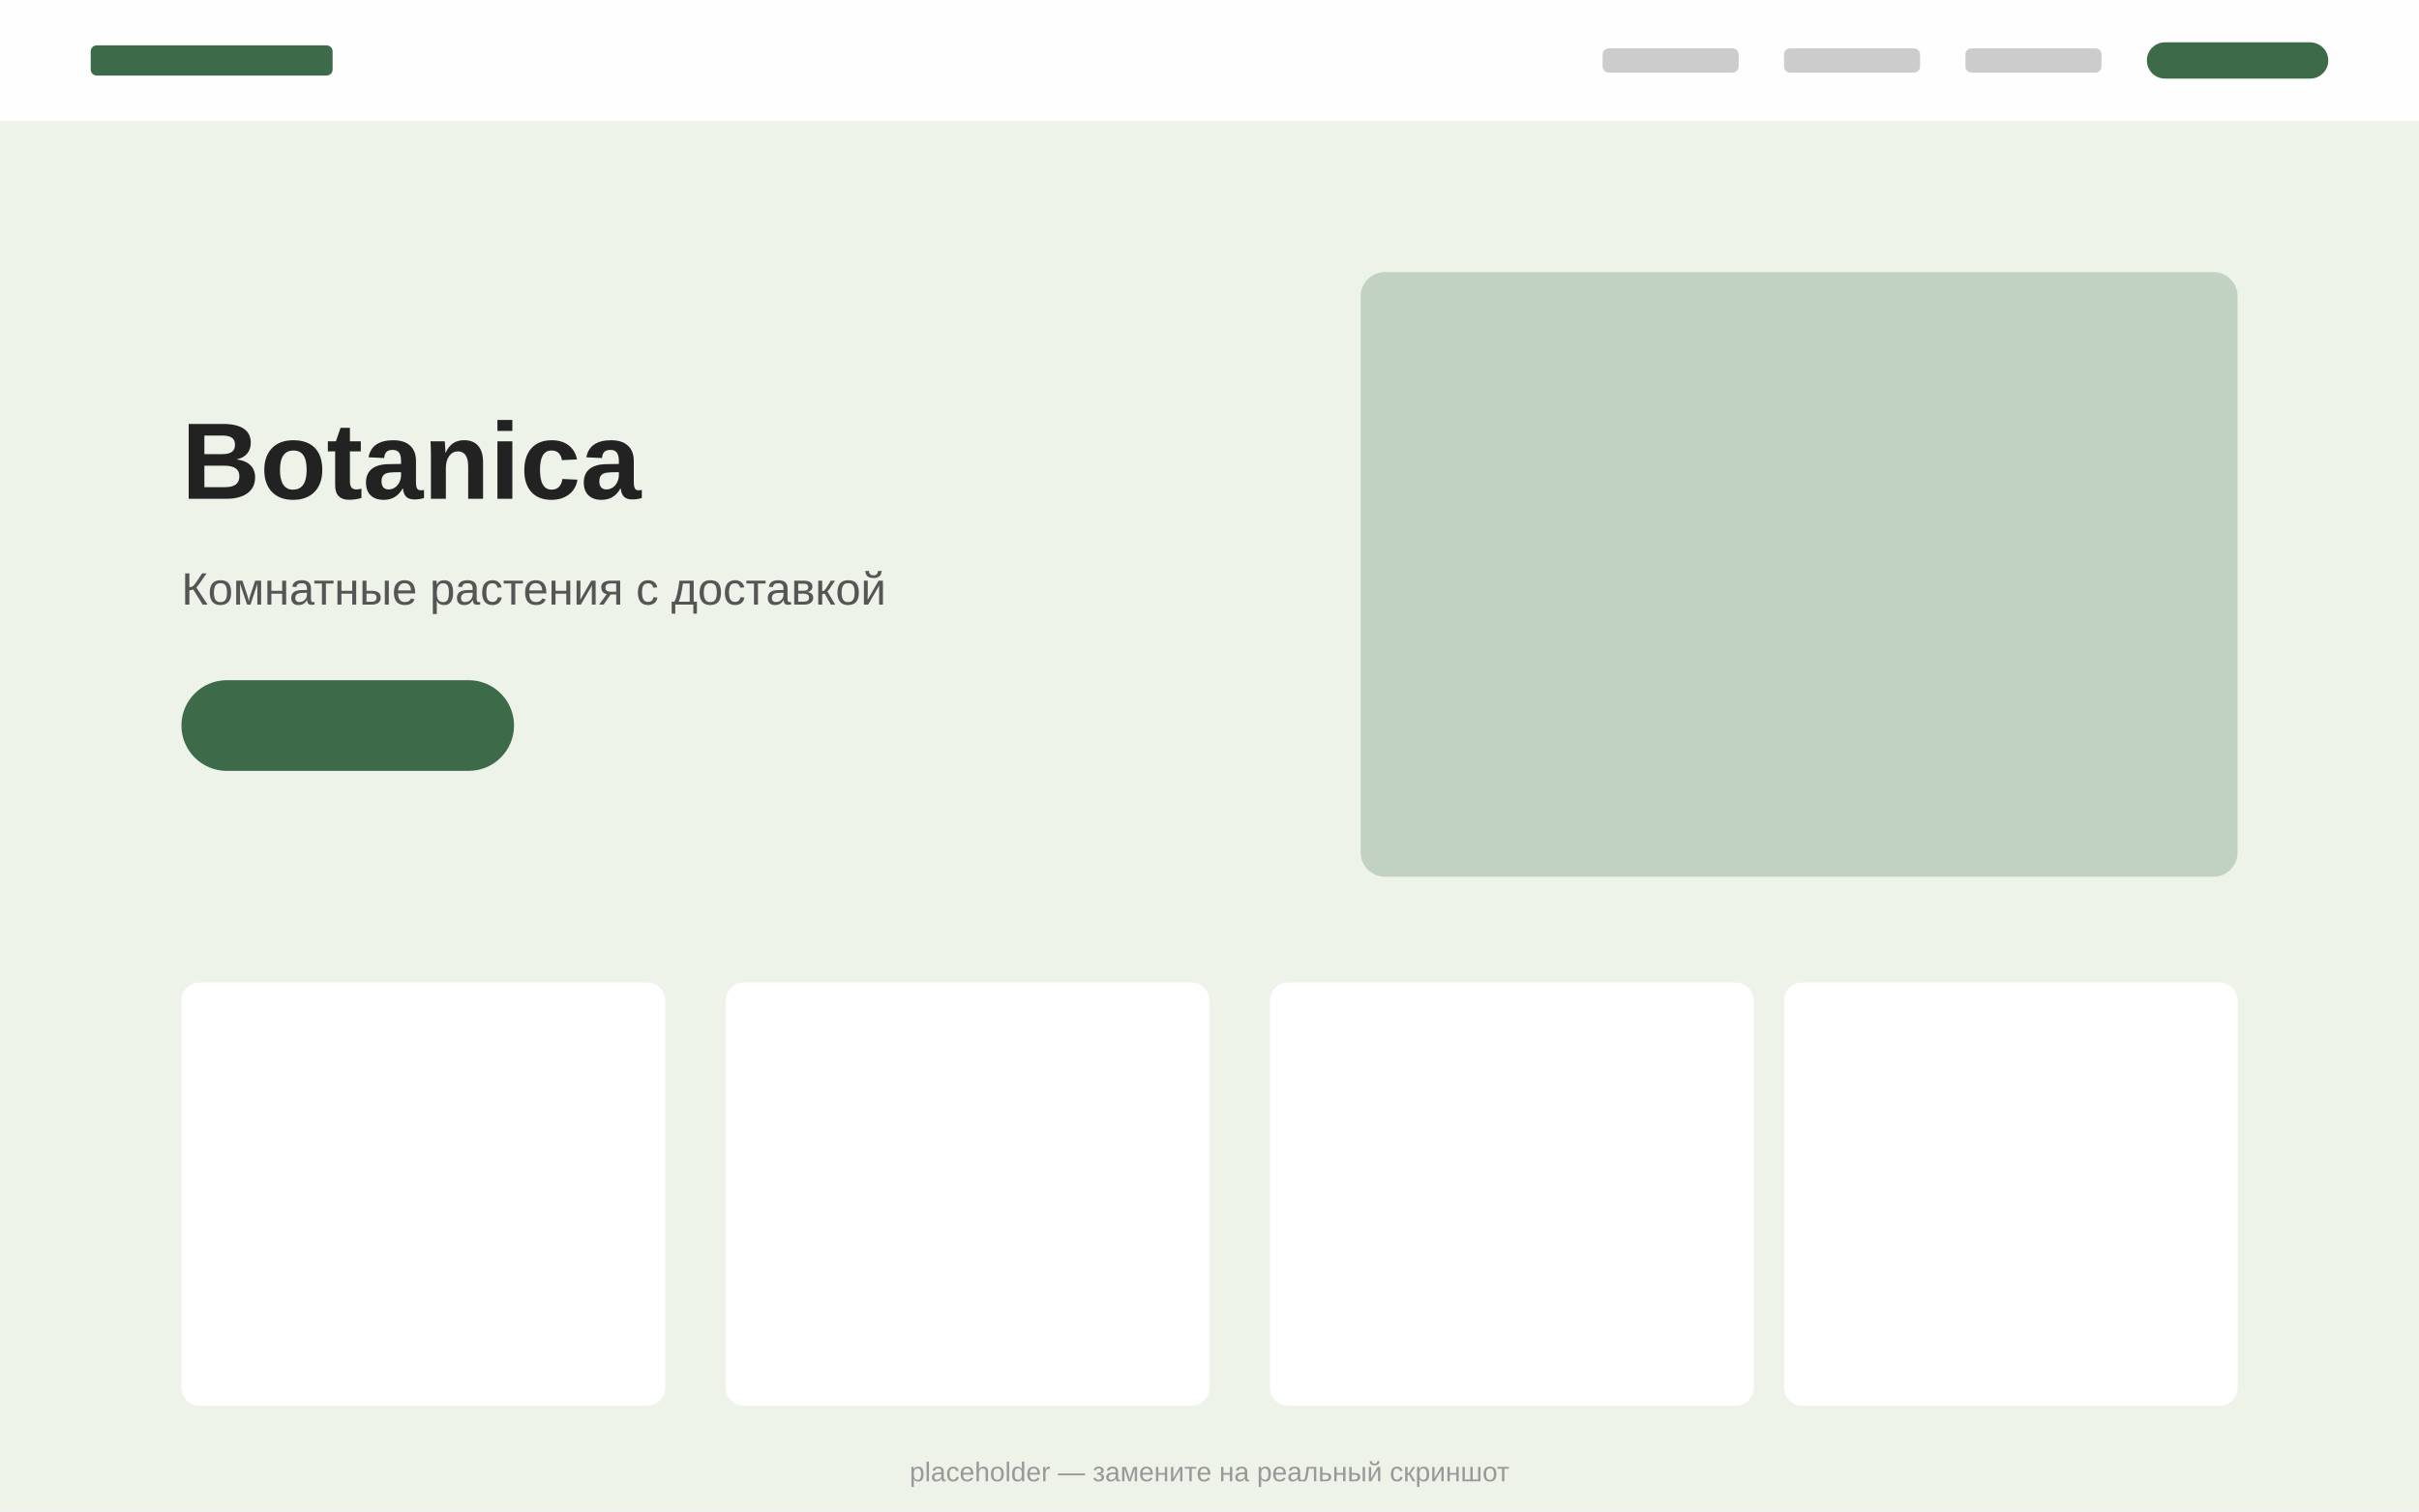
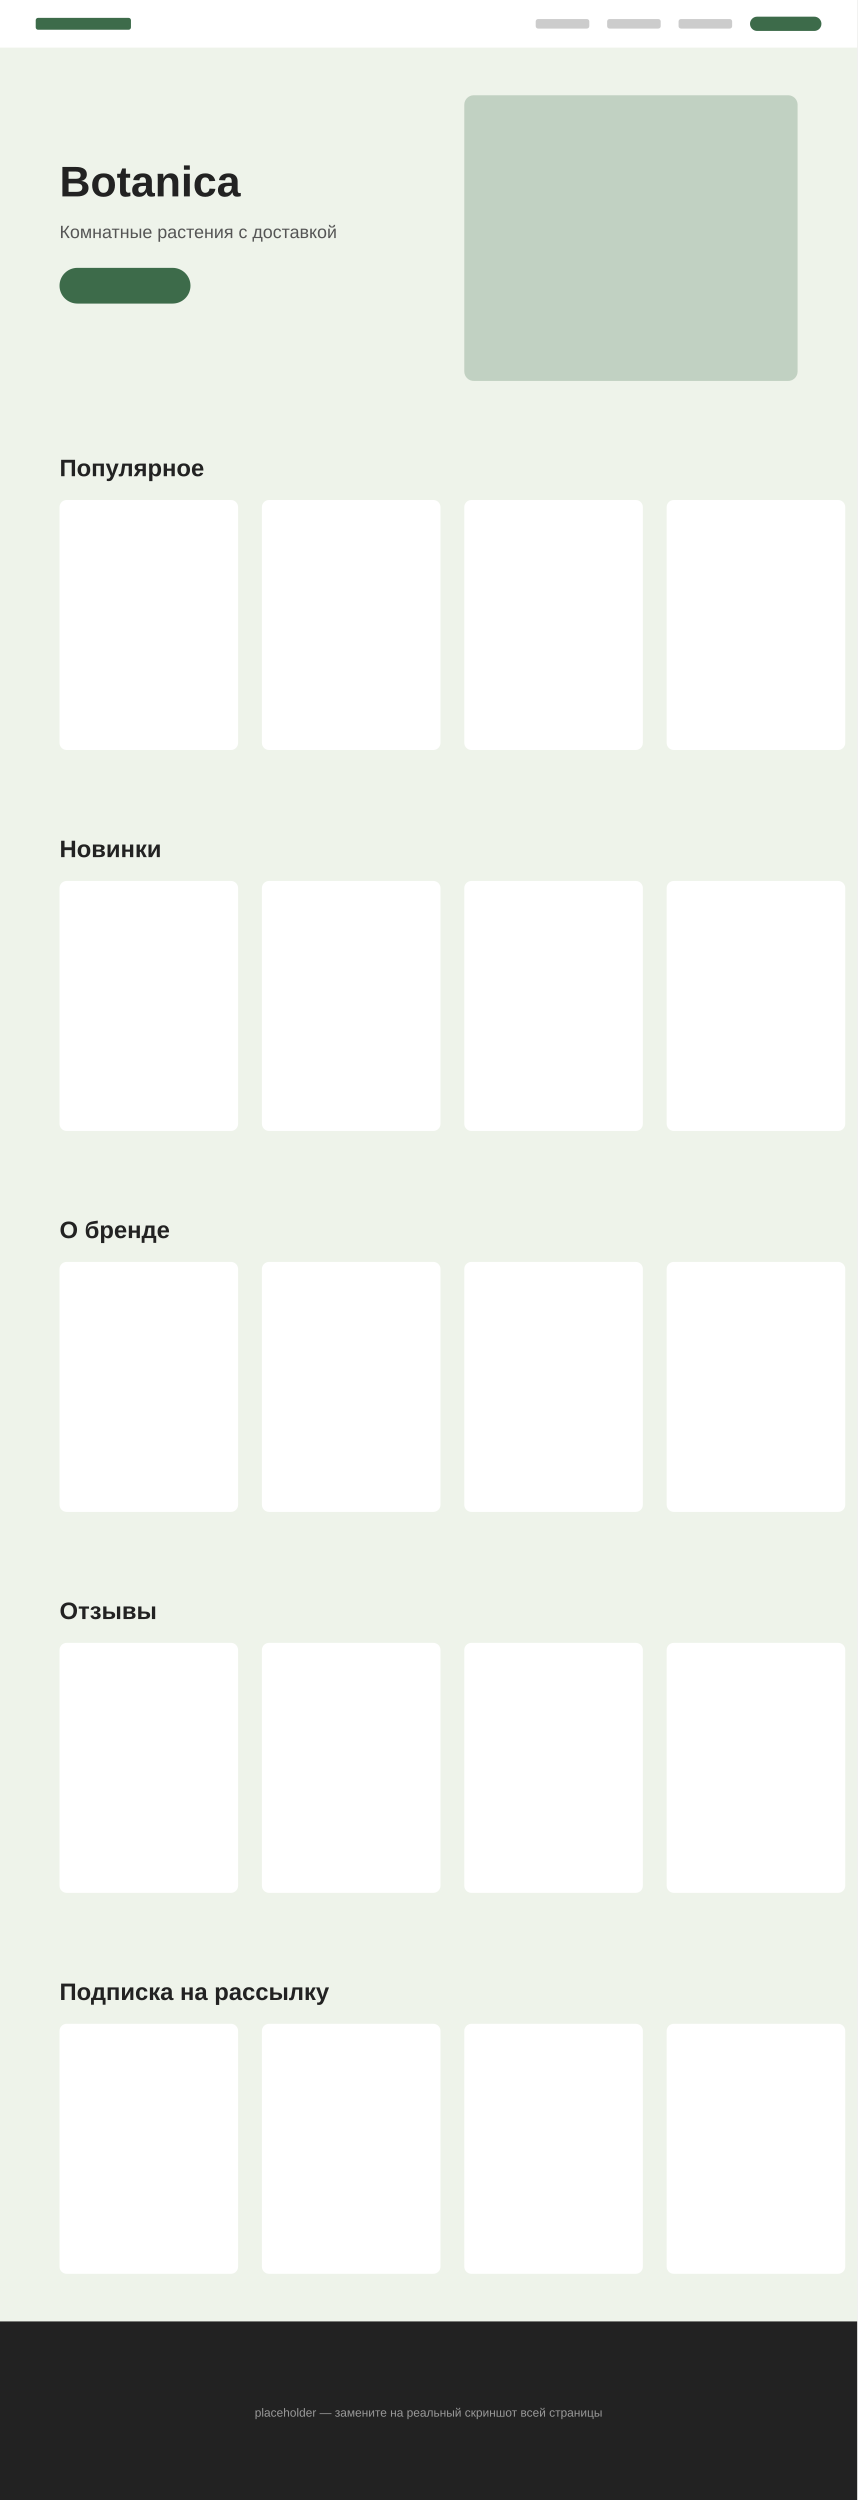
- <svg xmlns="http://www.w3.org/2000/svg" width="1600" height="1000" viewBox="0 0 1600 1000">
-   <rect width="1600" height="1000" fill="#eef3ea" />
-   <rect width="1600" height="80" fill="#ffffff" opacity=".9" />
+ <svg xmlns="http://www.w3.org/2000/svg" width="1440" height="4200" viewBox="0 0 1440 4200">
+   <rect width="1440" height="4200" fill="#eef3ea" />
+   <rect width="1440" height="80" fill="#fff" />
  <rect x="60" y="30" width="160" height="20" rx="4" fill="#3d6b4a" />
-   <rect x="1060" y="32" width="90" height="16" rx="4" fill="#ccc" />
-   <rect x="1180" y="32" width="90" height="16" rx="4" fill="#ccc" />
-   <rect x="1300" y="32" width="90" height="16" rx="4" fill="#ccc" />
-   <rect x="1420" y="28" width="120" height="24" rx="12" fill="#3d6b4a" />
-   <text x="120" y="330" font-family="Arial, sans-serif" font-size="72" font-weight="700" fill="#222">Botanica</text>
-   <text x="120" y="400" font-family="Arial, sans-serif" font-size="30" fill="#555">Комнатные растения с доставкой</text>
-   <rect x="120" y="450" width="220" height="60" rx="30" fill="#3d6b4a" />
-   <rect x="900" y="180" width="580" height="400" rx="16" fill="#3d6b4a" opacity=".25" />
-   <rect x="120" y="650" width="320" height="280" rx="12" fill="#fff" />
-   <rect x="480" y="650" width="320" height="280" rx="12" fill="#fff" />
-   <rect x="840" y="650" width="320" height="280" rx="12" fill="#fff" />
-   <rect x="1180" y="650" width="300" height="280" rx="12" fill="#fff" />
-   <text x="800" y="980" text-anchor="middle" font-family="Arial, sans-serif" font-size="18" fill="#999">placeholder — замените на реальный скриншот</text>
+   <rect x="900" y="32" width="90" height="16" rx="4" fill="#ccc" />
+   <rect x="1020" y="32" width="90" height="16" rx="4" fill="#ccc" />
+   <rect x="1140" y="32" width="90" height="16" rx="4" fill="#ccc" />
+   <rect x="1260" y="28" width="120" height="24" rx="12" fill="#3d6b4a" />
+   <text x="100" y="330" font-family="Arial, sans-serif" font-size="72" font-weight="700" fill="#222">Botanica</text>
+   <text x="100" y="400" font-family="Arial, sans-serif" font-size="30" fill="#555">Комнатные растения с доставкой</text>
+   <rect x="100" y="450" width="220" height="60" rx="30" fill="#3d6b4a" />
+   <rect x="780" y="160" width="560" height="480" rx="16" fill="#3d6b4a" opacity=".25" />
+   <text x="100" y="800" font-family="Arial, sans-serif" font-size="40" font-weight="700" fill="#222">Популярное</text>
+   <rect x="100" y="840" width="300" height="420" rx="12" fill="#fff" />
+   <rect x="440" y="840" width="300" height="420" rx="12" fill="#fff" />
+   <rect x="780" y="840" width="300" height="420" rx="12" fill="#fff" />
+   <rect x="1120" y="840" width="300" height="420" rx="12" fill="#fff" />
+   <text x="100" y="1440" font-family="Arial, sans-serif" font-size="40" font-weight="700" fill="#222">Новинки</text>
+   <rect x="100" y="1480" width="300" height="420" rx="12" fill="#fff" />
+   <rect x="440" y="1480" width="300" height="420" rx="12" fill="#fff" />
+   <rect x="780" y="1480" width="300" height="420" rx="12" fill="#fff" />
+   <rect x="1120" y="1480" width="300" height="420" rx="12" fill="#fff" />
+   <text x="100" y="2080" font-family="Arial, sans-serif" font-size="40" font-weight="700" fill="#222">О бренде</text>
+   <rect x="100" y="2120" width="300" height="420" rx="12" fill="#fff" />
+   <rect x="440" y="2120" width="300" height="420" rx="12" fill="#fff" />
+   <rect x="780" y="2120" width="300" height="420" rx="12" fill="#fff" />
+   <rect x="1120" y="2120" width="300" height="420" rx="12" fill="#fff" />
+   <text x="100" y="2720" font-family="Arial, sans-serif" font-size="40" font-weight="700" fill="#222">Отзывы</text>
+   <rect x="100" y="2760" width="300" height="420" rx="12" fill="#fff" />
+   <rect x="440" y="2760" width="300" height="420" rx="12" fill="#fff" />
+   <rect x="780" y="2760" width="300" height="420" rx="12" fill="#fff" />
+   <rect x="1120" y="2760" width="300" height="420" rx="12" fill="#fff" />
+   <text x="100" y="3360" font-family="Arial, sans-serif" font-size="40" font-weight="700" fill="#222">Подписка на рассылку</text>
+   <rect x="100" y="3400" width="300" height="420" rx="12" fill="#fff" />
+   <rect x="440" y="3400" width="300" height="420" rx="12" fill="#fff" />
+   <rect x="780" y="3400" width="300" height="420" rx="12" fill="#fff" />
+   <rect x="1120" y="3400" width="300" height="420" rx="12" fill="#fff" />
+   <rect y="3900" width="1440" height="300" fill="#222" />
+   <text x="720" y="4060" text-anchor="middle" font-family="Arial, sans-serif" font-size="20" fill="#999">placeholder — замените на реальный скриншот всей страницы</text>
</svg>
